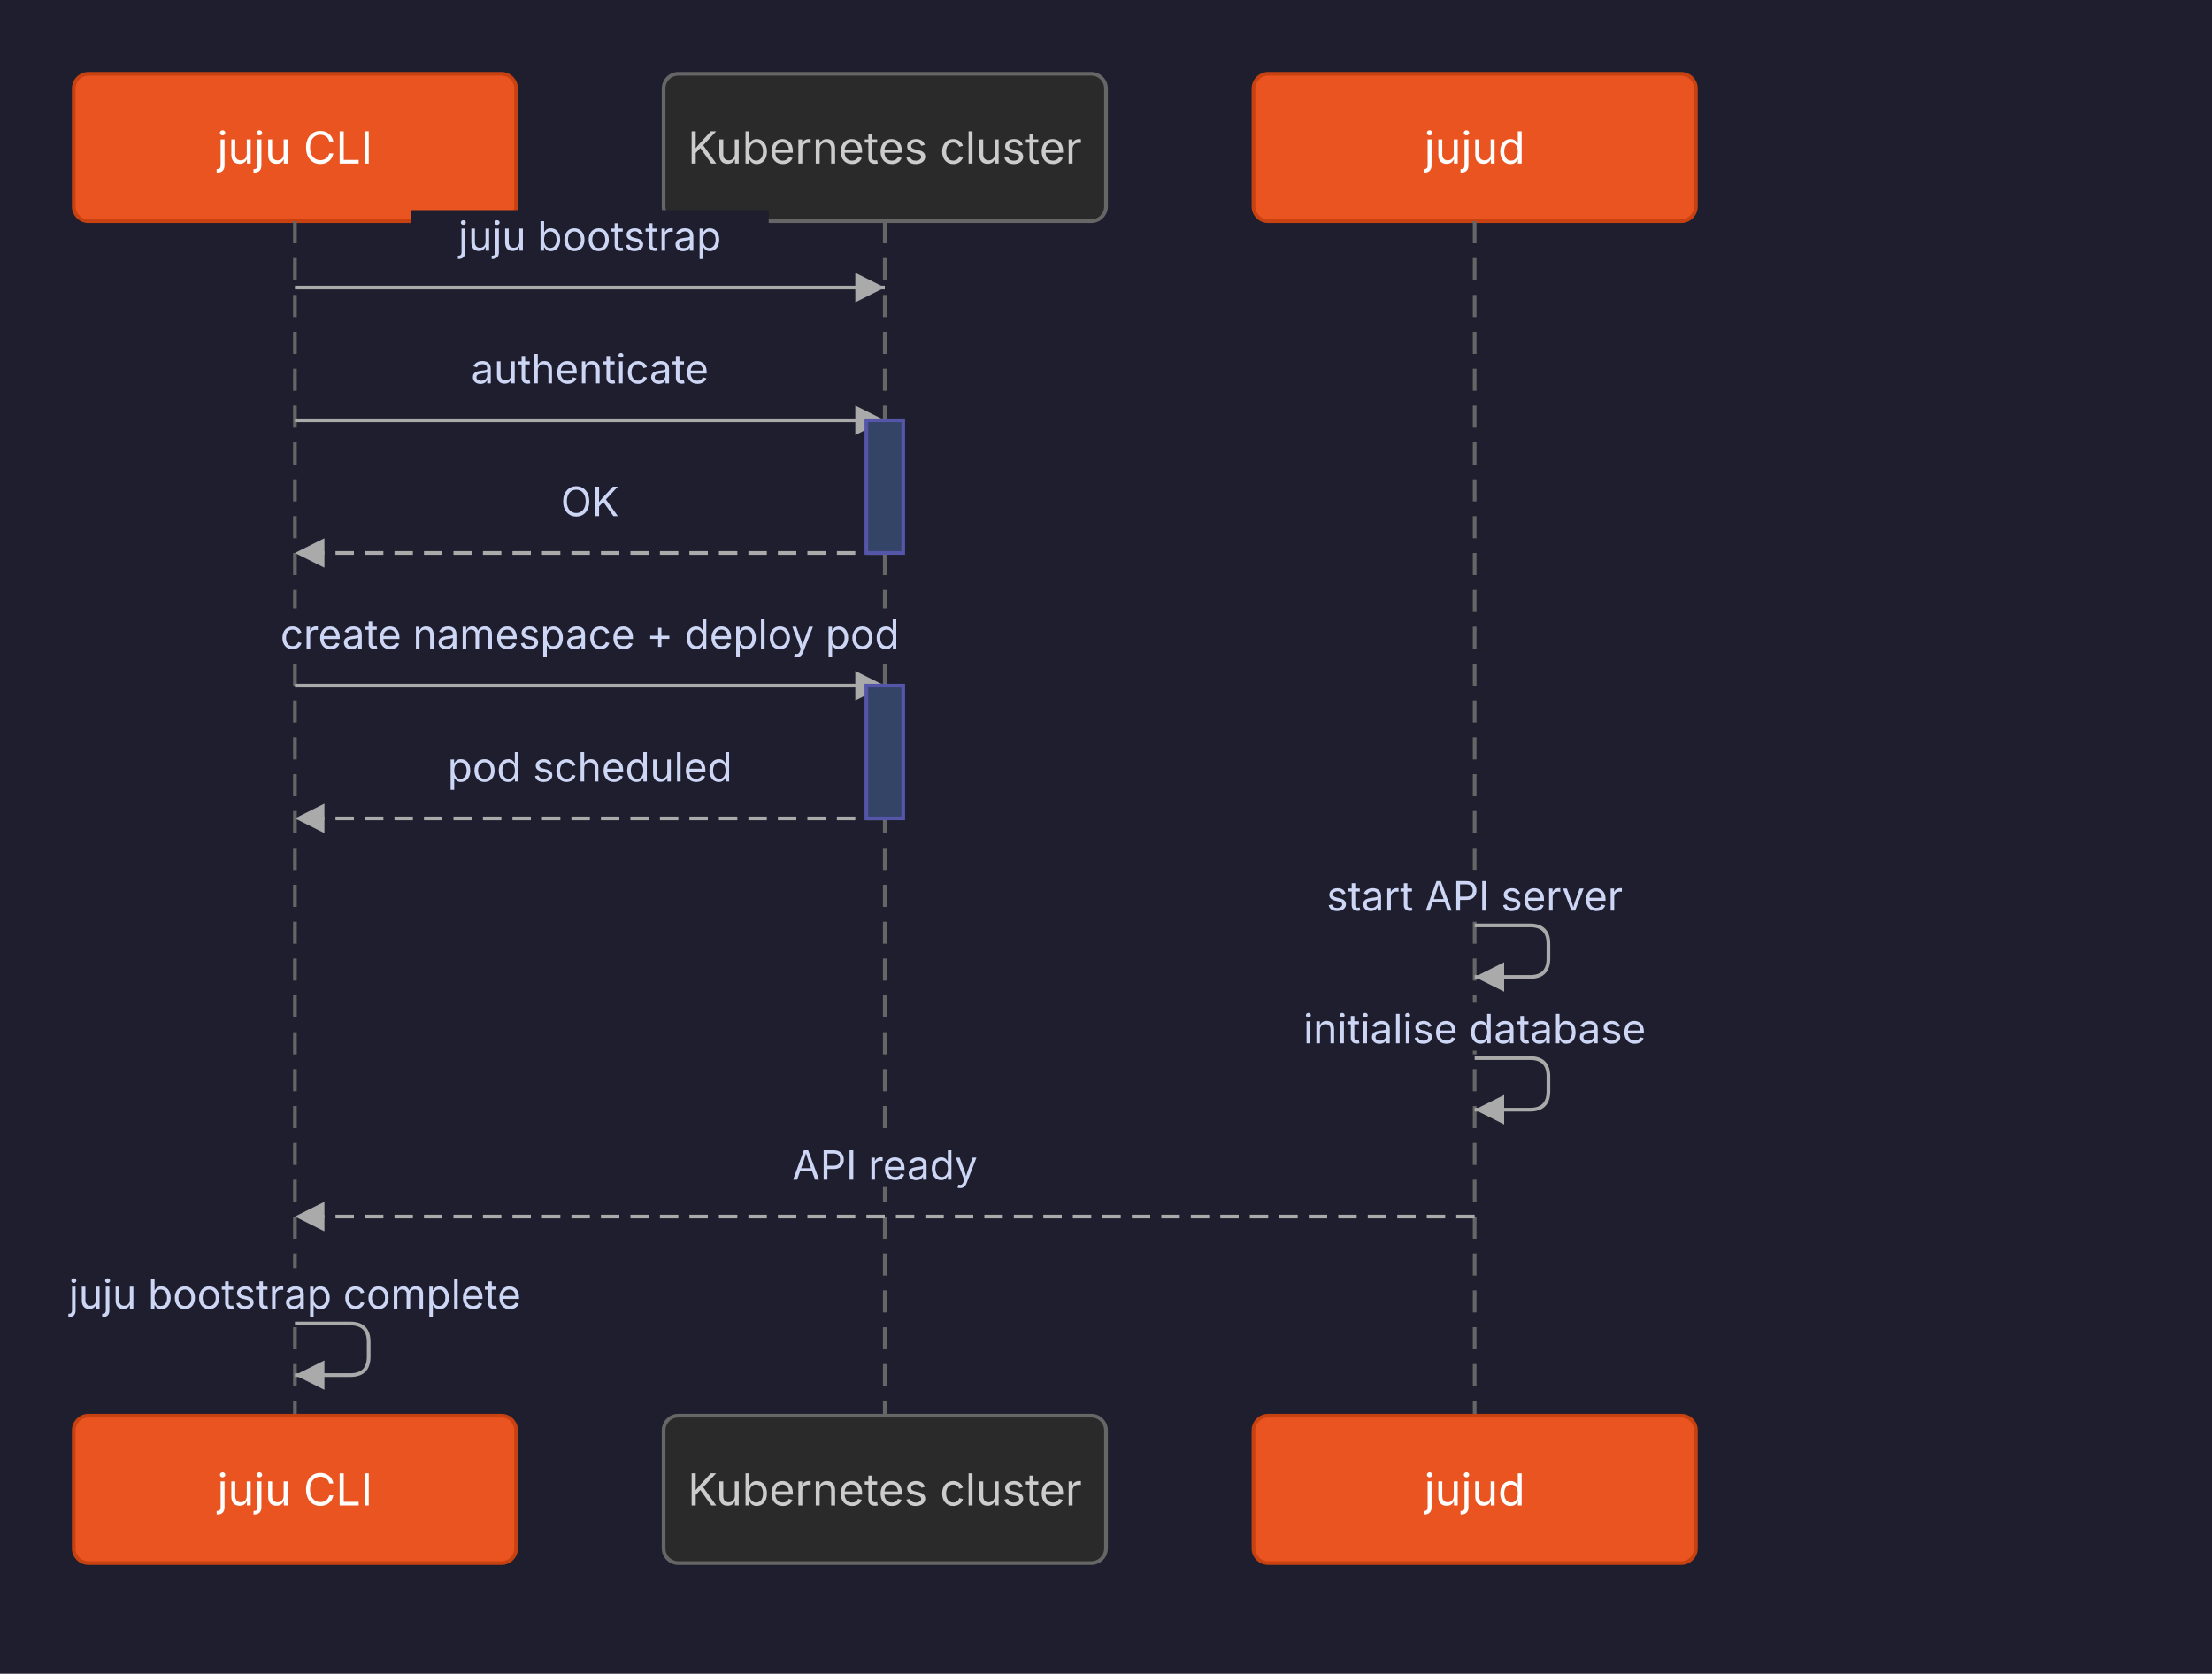
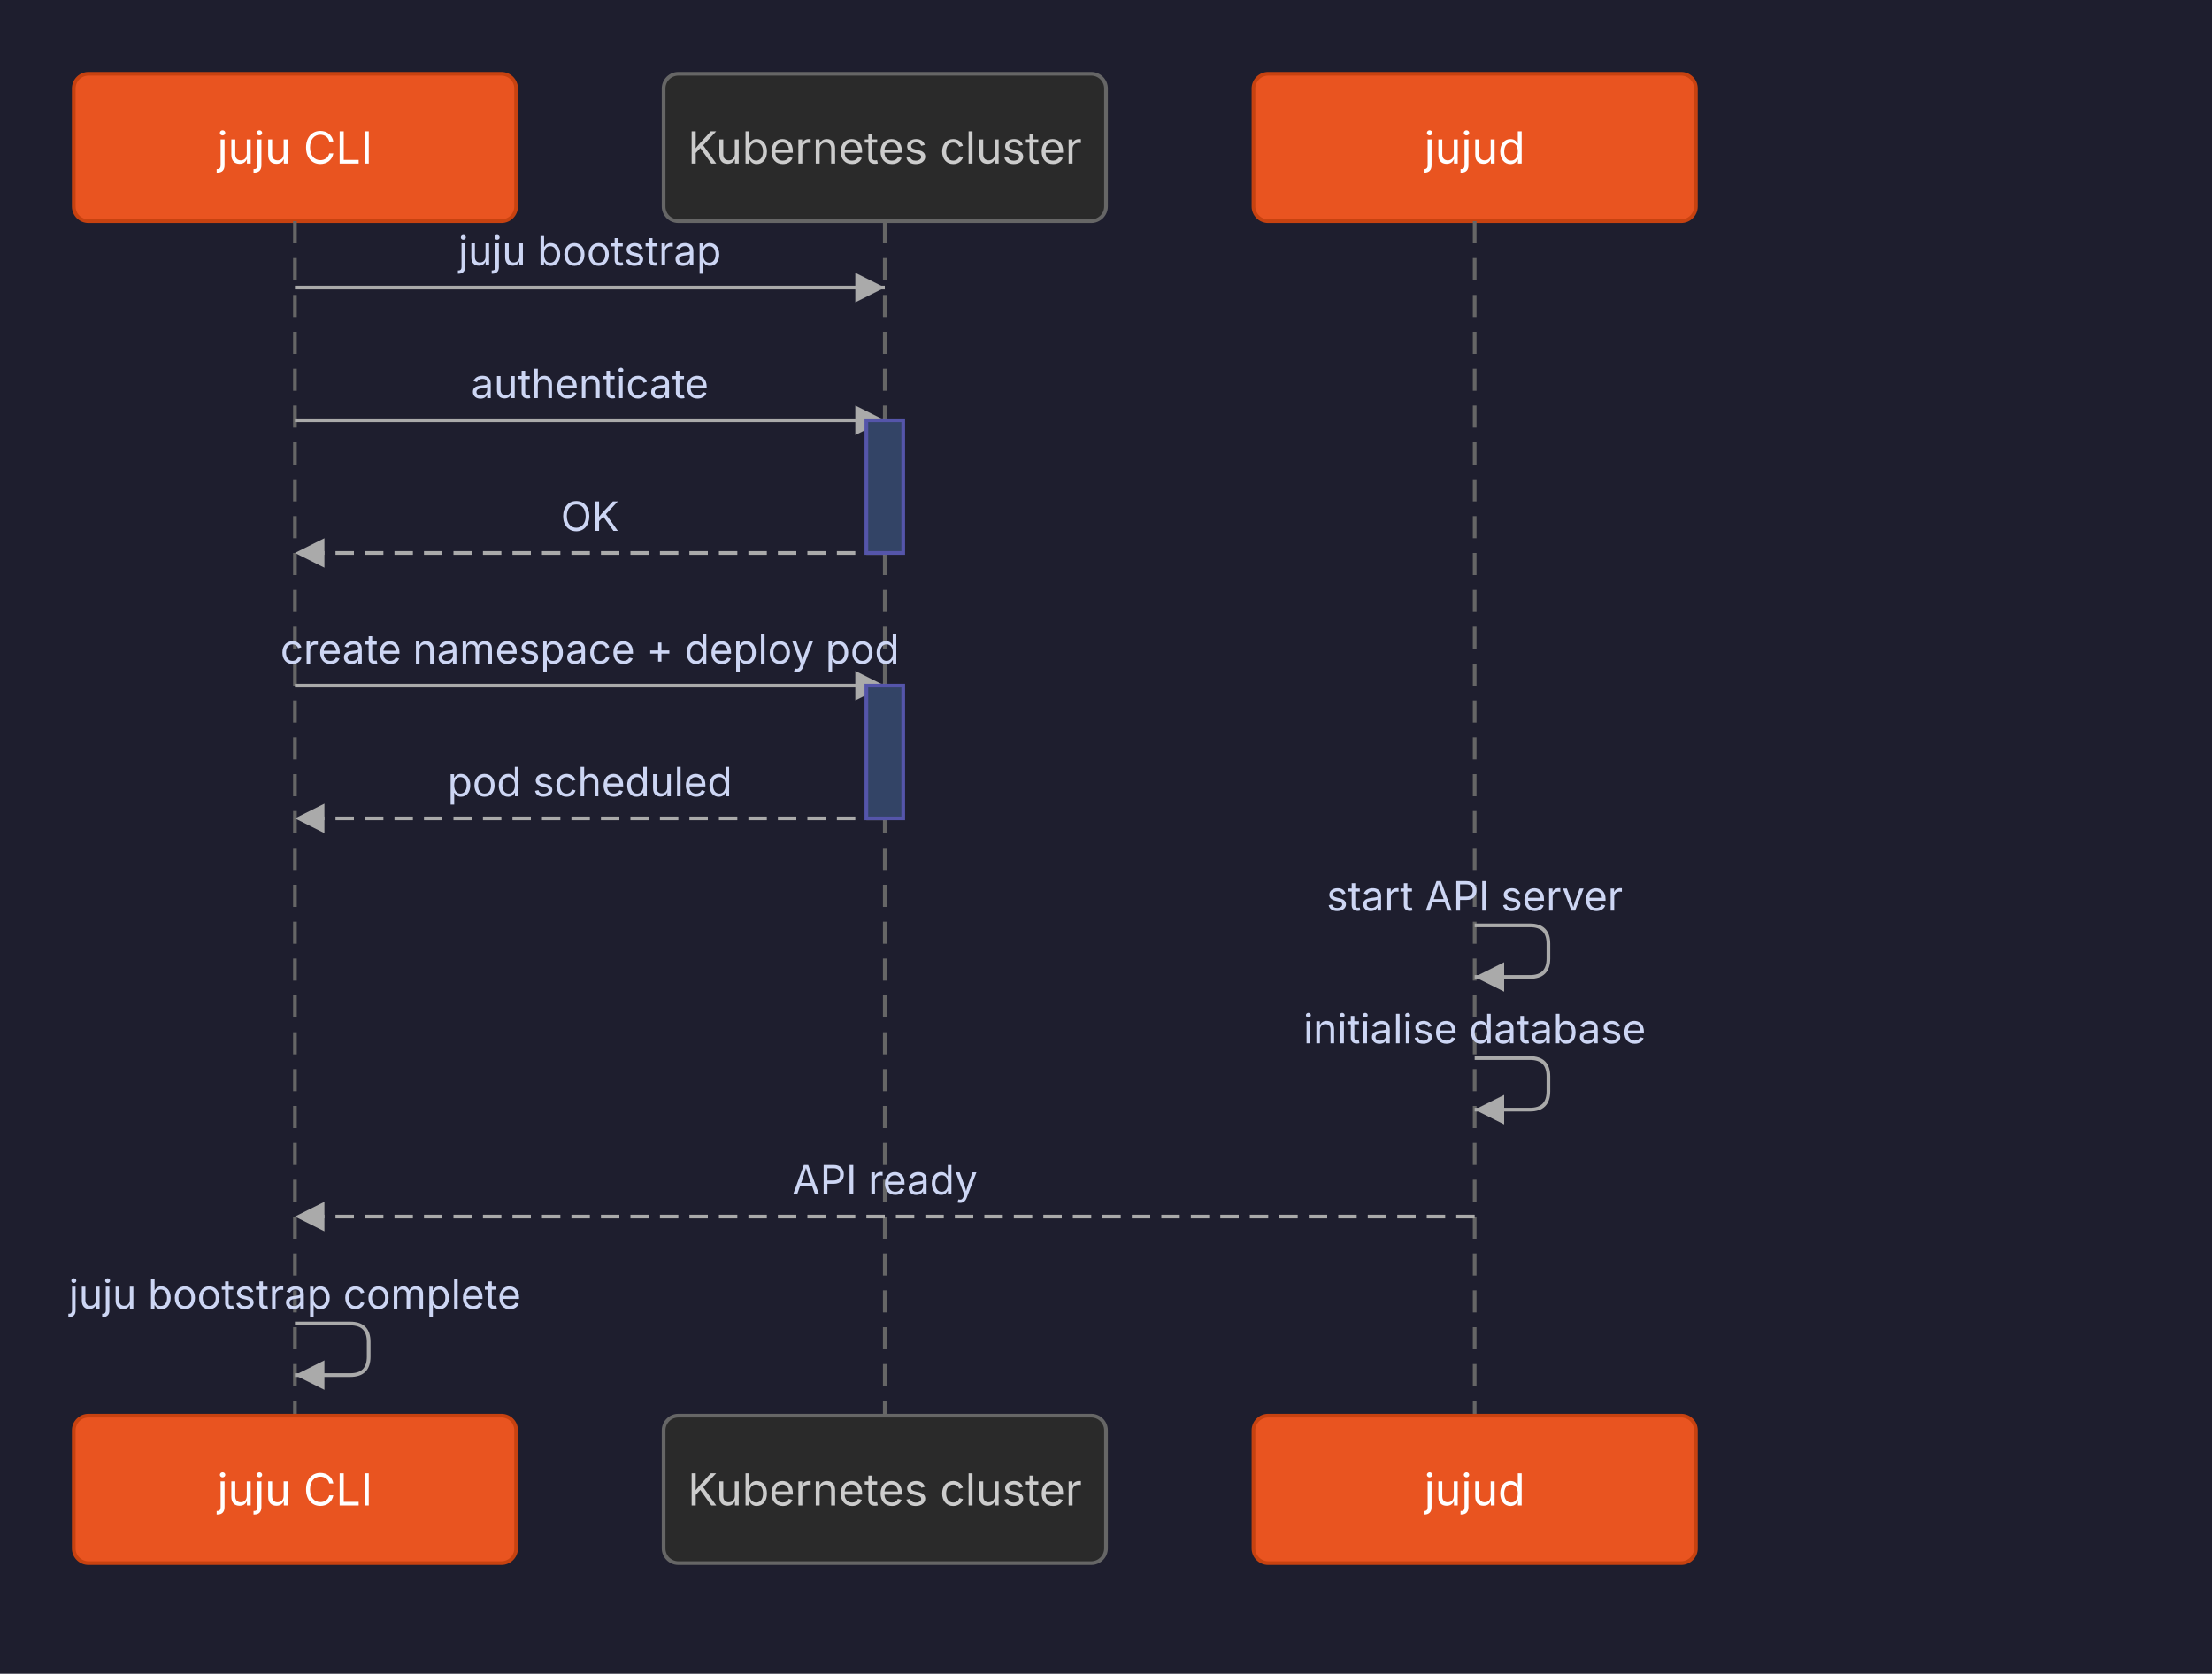
<svg xmlns="http://www.w3.org/2000/svg" width="600" height="454" viewBox="0 0 600 454">
  <defs>
    <marker markerWidth="8" markerHeight="8" viewBox="0 0 8 8" orient="auto" id="seq-arrow" refX="8" refY="4.0">
      <path d="M0,0 L8,4.0 L0,8 Z" fill="#AAAAAA" />
    </marker>
    <marker markerWidth="8" markerHeight="8" viewBox="0 0 8 8" orient="auto" id="seq-arrow-open" refX="8" refY="4.0">
      <path d="M0,0 L8,4.0 L0,8" fill="none" stroke="#AAAAAA" stroke-width="1.5" />
    </marker>
  </defs>
  <rect x="0" y="0" width="600" height="454" fill="#1E1E2E" />
  <g>
    <rect x="20.0" y="20" width="120" height="40" fill="#E95420" stroke="#C74210" stroke-width="1" rx="4" ry="4" />
    <text x="80.0" y="40.0" font-size="12" font-family="'Ubuntu Sans', Ubuntu, system-ui, -apple-system, sans-serif" fill="#FFFFFF" text-anchor="middle" dominant-baseline="central">juju CLI</text>
    <path d="M80.0,60 L80.0,384" stroke="#666666" stroke-width="1" stroke-dasharray="6,4" />
    <rect x="180.0" y="20" width="120" height="40" fill="#2A2A2A" stroke="#666666" stroke-width="1" rx="4" ry="4" />
    <text x="240.0" y="40.0" font-size="12" font-family="'Ubuntu Sans', Ubuntu, system-ui, -apple-system, sans-serif" fill="#CCCCCC" text-anchor="middle" dominant-baseline="central">Kubernetes cluster</text>
    <path d="M240.0,60 L240.0,384" stroke="#666666" stroke-width="1" stroke-dasharray="6,4" />
    <rect x="340.0" y="20" width="120" height="40" fill="#E95420" stroke="#C74210" stroke-width="1" rx="4" ry="4" />
    <text x="400.0" y="40.0" font-size="12" font-family="'Ubuntu Sans', Ubuntu, system-ui, -apple-system, sans-serif" fill="#FFFFFF" text-anchor="middle" dominant-baseline="central">jujud</text>
    <path d="M400.0,60 L400.0,384" stroke="#666666" stroke-width="1" stroke-dasharray="6,4" />
    <path d="M80.0,78.0 L240.0,78.0" stroke="#AAAAAA" stroke-width="1" marker-end="url(#seq-arrow)" />
-     <rect x="111.5" y="57.0" width="97.0" height="13" fill="#1E1E2E" stroke="none" fill-opacity="1" />
-     <text x="160.0" y="64.0" font-size="11" font-family="'Ubuntu Sans', Ubuntu, system-ui, -apple-system, sans-serif" fill="#CDD6F4" text-anchor="middle" dominant-baseline="central">juju bootstrap</text>
+     <text x="160.0" y="68.0" font-size="11" font-family="'Ubuntu Sans', Ubuntu, system-ui, -apple-system, sans-serif" fill="#CDD6F4" text-anchor="middle" dominant-baseline="central">juju bootstrap</text>
    <path d="M80.0,114.0 L240.0,114.0" stroke="#AAAAAA" stroke-width="1" marker-end="url(#seq-arrow)" />
-     <rect x="118.0" y="93.0" width="84.0" height="13" fill="#1E1E2E" stroke="none" fill-opacity="1" />
-     <text x="160.0" y="100.0" font-size="11" font-family="'Ubuntu Sans', Ubuntu, system-ui, -apple-system, sans-serif" fill="#CDD6F4" text-anchor="middle" dominant-baseline="central">authenticate</text>
+     <text x="160.0" y="104.0" font-size="11" font-family="'Ubuntu Sans', Ubuntu, system-ui, -apple-system, sans-serif" fill="#CDD6F4" text-anchor="middle" dominant-baseline="central">authenticate</text>
    <path d="M240.0,150.0 L80.0,150.0" stroke="#AAAAAA" stroke-width="1" marker-end="url(#seq-arrow)" stroke-dasharray="5,3" />
-     <rect x="150.5" y="129.0" width="19.0" height="13" fill="#1E1E2E" stroke="none" fill-opacity="1" />
-     <text x="160.0" y="136.0" font-size="11" font-family="'Ubuntu Sans', Ubuntu, system-ui, -apple-system, sans-serif" fill="#CDD6F4" text-anchor="middle" dominant-baseline="central">OK</text>
+     <text x="160.0" y="140.0" font-size="11" font-family="'Ubuntu Sans', Ubuntu, system-ui, -apple-system, sans-serif" fill="#CDD6F4" text-anchor="middle" dominant-baseline="central">OK</text>
    <path d="M80.0,186.0 L240.0,186.0" stroke="#AAAAAA" stroke-width="1" marker-end="url(#seq-arrow)" />
-     <rect x="62.75" y="165.0" width="194.5" height="13" fill="#1E1E2E" stroke="none" fill-opacity="1" />
-     <text x="160.0" y="172.0" font-size="11" font-family="'Ubuntu Sans', Ubuntu, system-ui, -apple-system, sans-serif" fill="#CDD6F4" text-anchor="middle" dominant-baseline="central">create namespace + deploy pod</text>
+     <text x="160.0" y="176.0" font-size="11" font-family="'Ubuntu Sans', Ubuntu, system-ui, -apple-system, sans-serif" fill="#CDD6F4" text-anchor="middle" dominant-baseline="central">create namespace + deploy pod</text>
    <path d="M240.0,222.0 L80.0,222.0" stroke="#AAAAAA" stroke-width="1" marker-end="url(#seq-arrow)" stroke-dasharray="5,3" />
-     <rect x="114.75" y="201.0" width="90.5" height="13" fill="#1E1E2E" stroke="none" fill-opacity="1" />
-     <text x="160.0" y="208.0" font-size="11" font-family="'Ubuntu Sans', Ubuntu, system-ui, -apple-system, sans-serif" fill="#CDD6F4" text-anchor="middle" dominant-baseline="central">pod scheduled</text>
+     <text x="160.0" y="212.0" font-size="11" font-family="'Ubuntu Sans', Ubuntu, system-ui, -apple-system, sans-serif" fill="#CDD6F4" text-anchor="middle" dominant-baseline="central">pod scheduled</text>
    <path d="M 400.0,251.0 L 415.0,251.0 Q 420.0,251.0 420.0,256.0 L 420.0,260.0 Q 420.0,265.0 415.0,265.0 L 400.0,265.0" fill="none" stroke="#AAAAAA" stroke-width="1" marker-end="url(#seq-arrow)" />
-     <rect x="345.0" y="236.0" width="110.0" height="13" fill="#1E1E2E" stroke="none" fill-opacity="1" />
    <text x="400.0" y="243.0" font-size="11" font-family="'Ubuntu Sans', Ubuntu, system-ui, -apple-system, sans-serif" fill="#CDD6F4" text-anchor="middle" dominant-baseline="central">start API server</text>
    <path d="M 400.0,287.0 L 415.0,287.0 Q 420.0,287.0 420.0,292.0 L 420.0,296.0 Q 420.0,301.0 415.0,301.0 L 400.0,301.0" fill="none" stroke="#AAAAAA" stroke-width="1" marker-end="url(#seq-arrow)" />
-     <rect x="335.25" y="272.0" width="129.5" height="13" fill="#1E1E2E" stroke="none" fill-opacity="1" />
    <text x="400.0" y="279.0" font-size="11" font-family="'Ubuntu Sans', Ubuntu, system-ui, -apple-system, sans-serif" fill="#CDD6F4" text-anchor="middle" dominant-baseline="central">initialise database</text>
    <path d="M400.0,330.0 L80.0,330.0" stroke="#AAAAAA" stroke-width="1" marker-end="url(#seq-arrow)" stroke-dasharray="5,3" />
-     <rect x="207.75" y="309.0" width="64.5" height="13" fill="#1E1E2E" stroke="none" fill-opacity="1" />
-     <text x="240.0" y="316.0" font-size="11" font-family="'Ubuntu Sans', Ubuntu, system-ui, -apple-system, sans-serif" fill="#CDD6F4" text-anchor="middle" dominant-baseline="central">API ready</text>
+     <text x="240.0" y="320.0" font-size="11" font-family="'Ubuntu Sans', Ubuntu, system-ui, -apple-system, sans-serif" fill="#CDD6F4" text-anchor="middle" dominant-baseline="central">API ready</text>
    <path d="M 80.0,359.0 L 95.0,359.0 Q 100.0,359.0 100.0,364.0 L 100.0,368.0 Q 100.0,373.0 95.0,373.0 L 80.0,373.0" fill="none" stroke="#AAAAAA" stroke-width="1" marker-end="url(#seq-arrow)" />
-     <rect x="2.25" y="344.0" width="155.5" height="13" fill="#1E1E2E" stroke="none" fill-opacity="1" />
    <text x="80.0" y="351.0" font-size="11" font-family="'Ubuntu Sans', Ubuntu, system-ui, -apple-system, sans-serif" fill="#CDD6F4" text-anchor="middle" dominant-baseline="central">juju bootstrap complete</text>
    <rect x="20.0" y="384" width="120" height="40" fill="#E95420" stroke="#C74210" stroke-width="1" rx="4" ry="4" />
    <text x="80.0" y="404.0" font-size="12" font-family="'Ubuntu Sans', Ubuntu, system-ui, -apple-system, sans-serif" fill="#FFFFFF" text-anchor="middle" dominant-baseline="central">juju CLI</text>
    <rect x="180.0" y="384" width="120" height="40" fill="#2A2A2A" stroke="#666666" stroke-width="1" rx="4" ry="4" />
    <text x="240.0" y="404.0" font-size="12" font-family="'Ubuntu Sans', Ubuntu, system-ui, -apple-system, sans-serif" fill="#CCCCCC" text-anchor="middle" dominant-baseline="central">Kubernetes cluster</text>
    <rect x="340.0" y="384" width="120" height="40" fill="#E95420" stroke="#C74210" stroke-width="1" rx="4" ry="4" />
    <text x="400.0" y="404.0" font-size="12" font-family="'Ubuntu Sans', Ubuntu, system-ui, -apple-system, sans-serif" fill="#FFFFFF" text-anchor="middle" dominant-baseline="central">jujud</text>
    <g>
      <rect x="235.0" y="114.0" width="10" height="36.0" fill="#334466" stroke="#5555AA" stroke-width="1" />
      <rect x="235.0" y="186.0" width="10" height="36.0" fill="#334466" stroke="#5555AA" stroke-width="1" />
    </g>
  </g>
</svg>
